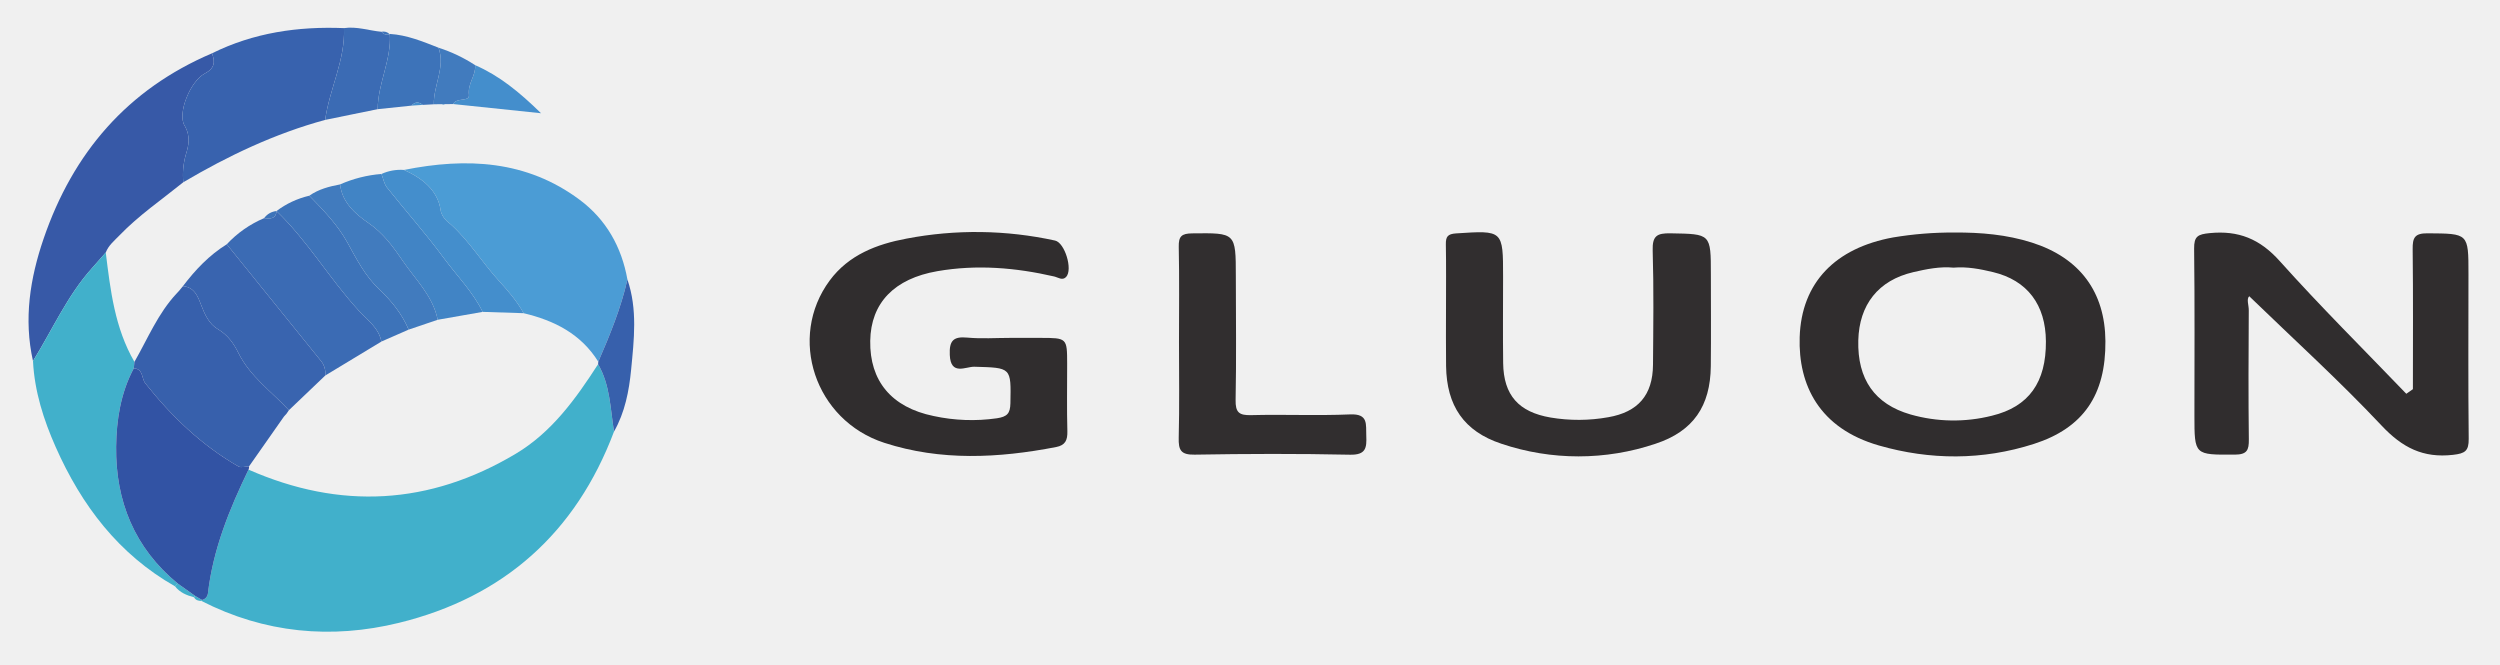
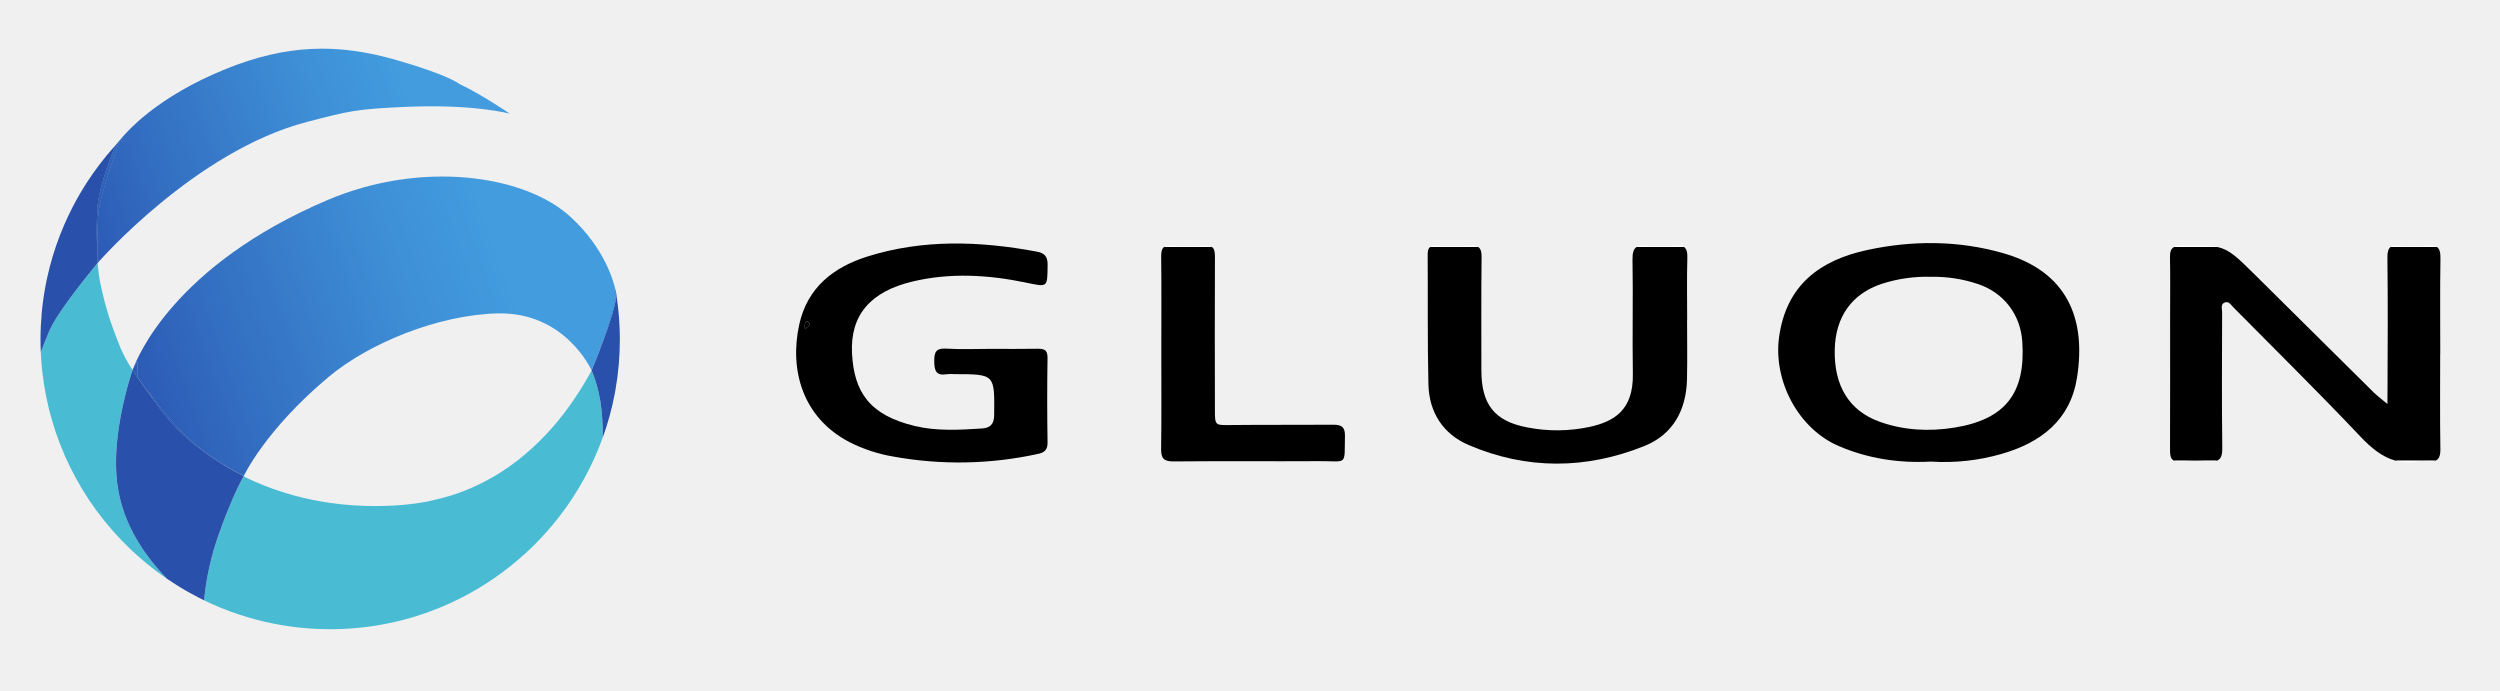
- <svg xmlns="http://www.w3.org/2000/svg" id="content" viewBox="0 0 1240.419 329.69">
+ <svg xmlns="http://www.w3.org/2000/svg" xmlns:xlink="http://www.w3.org/1999/xlink" id="Layer_1" data-name="Layer 1" viewBox="0 0 1684.8 465.469">
  <defs>
-     <style>.cls-1{fill:#41b0cb;}.cls-2{fill:#302d2e;}.cls-3{fill:#312e2f;}.cls-4{fill:#4b9cd5;}.cls-5{fill:#3759a7;}.cls-6{fill:#3862ae;}.cls-7{fill:#3760ac;}.cls-8{fill:#3b6bb4;}.cls-9{fill:#3964af;}.cls-10{fill:#4184c5;}.cls-11{fill:#3d73b9;}.cls-12{fill:#417bbe;}.cls-13{fill:#448ecc;}.cls-14{fill:#3253a4;}</style>
+     <style>.cls-1{fill:none;}.cls-2{fill:#fefefe;}.cls-3{fill:#49bcd7;}.cls-4{fill:#64abd9;}.cls-5{fill:#4bbbd6;}.cls-6{fill:#3dbfc6;}.cls-7{fill:#3973c2;}.cls-8{fill:#49bcd4;}.cls-9{fill:#2950aa;}.cls-10{fill:url(#linear-gradient);}.cls-11{fill:url(#linear-gradient-2);}.cls-12{fill:url(#linear-gradient-3);}.cls-13{fill:#3a74be;}.cls-14{fill:url(#linear-gradient-4);}.cls-15{fill:#4a72ba;}.cls-16{fill:url(#linear-gradient-5);}.cls-17{fill:url(#linear-gradient-6);}.cls-18{fill:#4971c3;}.cls-19{fill:url(#linear-gradient-7);}.cls-20{fill:url(#linear-gradient-8);}.cls-21{fill:url(#linear-gradient-9);}.cls-22{fill:url(#linear-gradient-10);}.cls-23{fill:#3867ba;}.cls-24{fill:url(#linear-gradient-11);}.cls-25{fill:url(#linear-gradient-12);}.cls-26{fill:#fff;}</style>
+     <linearGradient id="linear-gradient" x1="95.735" y1="267.378" x2="402.527" y2="159.238" gradientUnits="userSpaceOnUse">
+       <stop offset="0" stop-color="#2c5bb5" />
+       <stop offset="0.198" stop-color="#336ec1" />
+       <stop offset="0.585" stop-color="#3e8fd6" />
+       <stop offset="0.797" stop-color="#429cde" />
+     </linearGradient>
+     <linearGradient id="linear-gradient-2" x1="123.607" y1="346.45" x2="430.398" y2="238.311" xlink:href="#linear-gradient" />
+     <linearGradient id="linear-gradient-3" x1="109.232" y1="305.67" x2="416.024" y2="197.53" xlink:href="#linear-gradient" />
+     <linearGradient id="linear-gradient-4" x1="121.8" y1="341.326" x2="428.592" y2="233.186" xlink:href="#linear-gradient" />
+     <linearGradient id="linear-gradient-5" x1="119.197" y1="333.942" x2="425.989" y2="225.802" xlink:href="#linear-gradient" />
+     <linearGradient id="linear-gradient-6" x1="89.607" y1="249.993" x2="396.398" y2="141.853" xlink:href="#linear-gradient" />
+     <linearGradient id="linear-gradient-7" x1="95.763" y1="267.46" x2="402.555" y2="159.32" xlink:href="#linear-gradient" />
+     <linearGradient id="linear-gradient-8" x1="105.366" y1="294.702" x2="412.158" y2="186.562" xlink:href="#linear-gradient" />
+     <linearGradient id="linear-gradient-9" x1="115.907" y1="324.608" x2="422.699" y2="216.468" xlink:href="#linear-gradient" />
+     <linearGradient id="linear-gradient-10" x1="50.089" y1="132.48" x2="328.678" y2="34.281" xlink:href="#linear-gradient" />
+     <linearGradient id="linear-gradient-11" x1="41.658" y1="108.559" x2="320.246" y2="10.361" xlink:href="#linear-gradient" />
+     <linearGradient id="linear-gradient-12" x1="53.804" y1="143.018" x2="332.392" y2="44.819" xlink:href="#linear-gradient" />
  </defs>
-   <path class="cls-1" d="M304.653,214.126c-18.94,50.29-54.76,82.153-106.633,94.889-33.602,8.25-66.749,5.162-98.068-10.84l.311-.486a3.778,3.778,0,0,0,2.899-3.23c2.526-21.865,10.679-41.868,20.152-61.445,45.509,20.024,89.79,17.62,132.515-7.829,17.943-10.688,29.841-27.293,40.926-44.476C302.765,191.049,302.822,202.797,304.653,214.126Z" />
-   <path class="cls-2" d="M1197.203,193.095c0-23.151.164-46.304-.117-69.451-.069-5.708.997-7.942,7.441-7.888,20.247.169,20.25-.146,20.247,20.201-.004,27.254-.177,54.51.117,81.761.066,6.092-1.844,7.286-7.797,7.963-14.838,1.686-25.139-3.584-35.408-14.501-20.927-22.249-43.622-42.836-65.694-64.209-1.454,1.454-.21,4.37-.225,6.92-.124,21.381-.223,42.765.035,64.144.065,5.351-.914,7.516-7.01,7.539-19.991.077-19.991.368-19.991-19.455-0-27.58.191-55.161-.147-82.737-.075-6.149,1.847-7.13,7.682-7.714,14.33-1.435,24.945,2.882,34.777,13.855,20.234,22.583,41.798,43.974,62.815,65.856Z" />
-   <path class="cls-2" d="M969.731,115.369c13.041-.075,25.943,1.012,38.445,4.997,23.715,7.559,36.278,24.423,36.463,48.858.202,26.695-10.874,43.152-35.587,51.065-25.402,8.134-51.353,8.052-76.79.748-29.623-8.505-40.062-30.014-39.322-53.709.852-27.255,17.868-44.312,46.322-49.516A178.962,178.962,0,0,1,969.731,115.369Zm-.469,17.429c-6.657-.651-13.407.709-19.992,2.244-17.317,4.035-26.811,16.147-27.247,33.856-.475,19.29,8.132,31.622,25.92,36.748a77.834,77.834,0,0,0,40.38.623c18.404-4.469,26.914-16.619,26.792-36.885-.109-18.14-9.158-30.294-26.313-34.393C982.533,133.493,976.078,132.225,969.262,132.798Z" />
-   <path class="cls-2" d="M501.279,167.648q7.427-.002,14.854-0c13.321.013,13.334.014,13.355,12.87.018,11.145-.203,22.295.105,33.431.122,4.406-1.008,6.974-5.54,7.85-28.593,5.529-57.251,7.01-85.29-2.085-34.48-11.183-48.017-52.212-27.107-80.518,9.414-12.744,23.401-18.065,38.128-20.806a183.347,183.347,0,0,1,73.709.97c4.843,1.071,8.912,14.444,5.468,18.068-1.847,1.943-3.959.2-5.928-.253-19.163-4.403-38.419-6.017-57.968-2.623-21.272,3.693-32.972,15.667-33.285,34.546-.328,19.848,10.476,33.026,31.468,37.321a88.51,88.51,0,0,0,31.375,1.118c5.026-.77,6.612-2.318,6.709-7.429.34-17.922.543-17.621-17.892-18.143-4.238-.12-11.735,4.6-12.187-5.84-.303-7.003,1.662-9.279,8.687-8.622C486.995,168.164,494.161,167.649,501.279,167.648Z" />
-   <path class="cls-3" d="M717.463,152.868c-.011-10.533.116-21.068-.078-31.597-.071-3.831.889-5.194,5.096-5.469,23.309-1.523,23.299-1.669,23.299,21.592 0,14.253-.143,28.507.04,42.758.206,16.01,7.735,24.309,23.541,27.014a83.336,83.336,0,0,0,28.615-.154c14.754-2.566,22.072-10.946,22.188-26.004.146-18.899.414-37.812-.156-56.695-.219-7.242,2.068-8.671,8.837-8.549,20.027.362,20.033.055,20.033,20.388-0,15.182.128,30.366-.032,45.547-.208,19.7-8.621,32.257-27.371,38.452a119.669,119.669,0,0,1-76.549.009c-18.611-6.149-27.145-18.901-27.427-38.48C717.36,172.077,717.474,162.471,717.463,152.868Z" />
-   <path class="cls-4" d="M200.449,84.312C231.449,78.106,261.305,79.457,287.715,99.204c13.067,9.77,20.71,23.347,23.589,39.489-3.21,14.164-8.692,27.523-14.45,40.784-8.59-13.815-21.835-20.467-37.055-24.08-3.265-5.974-7.705-11.067-12.252-16.05-8.247-9.038-14.647-19.672-23.871-28.003-.592-.535-4.46-3.042-5.054-7.077C217.157,94.311,209.421,88.354,200.449,84.312Z" />
-   <path class="cls-5" d="M16.368,179.12c-4.675-20.798-1.47-41.002,5.279-60.72,14.583-42.606,41.61-74.1,83.547-91.948,1.606,4.399,1.338,7.445-3.689,10.097-7.027,3.706-13.542,19.611-9.998,25.633,3.17,5.386,2.137,9.904.654,14.668a36.715,36.715,0,0,0-1.212,13.57c-10.679,8.627-22.072,16.396-31.651,26.344-2.536,2.633-5.465,4.953-6.822,8.522-2.225,2.527-4.427,5.083-6.687,7.586C33.366,146.626,26.021,163.607,16.368,179.12Z" />
-   <path class="cls-3" d="M584.977,169.827c0-15.784.215-31.573-.12-47.35-.112-5.267,1.433-6.626,6.677-6.685,21.625-.244,21.627-.441,21.648,21.337.02,20.423.299,40.851-.115,61.265-.127,6.271,1.736,7.74,7.758,7.581,16.347-.432,32.734.347,49.061-.362,9.178-.399,7.773,4.955,8.016,10.565.259,6-.13,9.605-8.097,9.434-25.676-.553-51.376-.473-77.056-.029-6.882.119-8.066-2.262-7.908-8.407C585.248,201.402,584.976,185.611,584.977,169.827Z" />
-   <path class="cls-1" d="M16.368,179.12c9.653-15.513,16.998-32.494,29.421-46.248,2.261-2.503,4.462-5.059,6.687-7.586,2.309,18.726,4.479,37.484,14.224,54.256q-.162,1.608-.322,3.216c-6.477,12.133-8.588,25.513-8.749,38.821-.328,27.085,9.153,50.329,30.535,67.937q-.665.698-1.33,1.395C58.822,274.998,40.465,250.73,27.655,221.858,21.628,208.275,17.121,194.16,16.368,179.12Z" />
-   <path class="cls-6" d="M90.949,90.421a36.715,36.715,0,0,1,1.212-13.57c1.483-4.764,2.516-9.282-.654-14.668-3.544-6.023,2.971-21.928,9.998-25.633,5.027-2.651,5.295-5.697,3.689-10.097,20.665-10.252,42.681-13.434,65.481-12.505.646,15.954-7.207,30.163-9.351,45.544C136.329,66.303,113.175,77.307,90.949,90.421Z" />
-   <path class="cls-7" d="M66.379,182.759q.16-1.608.322-3.216c6.624-11.544,11.674-24.06,20.965-33.957q.654-.707,1.309-1.414l.218-.285q.784-.943,1.568-1.887l.021-.029c5.689.55,7.367,5.046,9.023,9.396,1.788,4.697,3.989,9.434,8.259,11.923,4.907,2.861,7.917,7.155,10.163,11.706,5.853,11.86,16.512,19.249,25.112,28.544q-.577.851-1.154,1.703l-1.308,1.454q-8.656,12.348-17.313,24.697c-1.782.045-3.966.787-5.287.028-18.261-10.496-33.157-24.819-46.176-41.224C70.155,187.747,71.17,183.016,66.379,182.759Z" />
-   <path class="cls-8" d="M112.516,121.201a54.126,54.126,0,0,1,18.526-12.957c2.858.226,5.84.669,6.153-3.535l-.009.004c15.553,14.897,26.364,33.715,40.892,49.489,4.227,4.59,9.826,8.453,11.16,15.266q-13.928,8.426-27.857,16.851a9.686,9.686,0,0,0-1.921-6.974Q136.026,150.242,112.516,121.201Z" />
-   <path class="cls-9" d="M112.516,121.201q23.482,29.064,46.944,58.144a9.686,9.686,0,0,1,1.921,6.974q-9.022,8.611-18.044,17.222c-8.6-9.296-19.258-16.684-25.112-28.544-2.246-4.551-5.256-8.845-10.163-11.706-4.27-2.489-6.47-7.226-8.259-11.923-1.656-4.35-3.334-8.846-9.023-9.396C96.909,133.879,103.809,126.594,112.516,121.201Z" />
-   <path class="cls-10" d="M168.73,91.502a62.944,62.944,0,0,1,20.537-5.187c.889,2.261,1.298,4.903,2.743,6.722,9.267,11.663,19.215,22.813,28.031,34.798,6.55,8.904,14.494,16.842,19.433,26.912q-11.153,1.959-22.305,3.918c-2.327-11.71-10.891-19.795-17.246-29.094-4.786-7.002-9.624-13.796-17.15-18.953C176.497,106.315,169.742,100.531,168.73,91.502Z" />
-   <path class="cls-11" d="M189.238,169.467c-1.334-6.812-6.933-10.676-11.16-15.266-14.527-15.774-25.339-34.591-40.892-49.489a43.207,43.207,0,0,1,16.279-7.605c7.023,7.164,14.092,14.516,18.896,23.222,4.599,8.333,8.857,16.696,15.846,23.278,6.112,5.756,11.244,12.168,14.553,19.94Q196,166.507,189.238,169.467Z" />
-   <path class="cls-12" d="M202.761,163.549c-3.309-7.773-8.442-14.185-14.553-19.941-6.989-6.582-11.247-14.945-15.846-23.278-4.805-8.706-11.874-16.059-18.896-23.222,4.587-3.232,9.863-4.591,15.265-5.606,1.011,9.03,7.766,14.814,14.043,19.116,7.526,5.157,12.364,11.951,17.15,18.953,6.355,9.299,14.919,17.384,17.246,29.094Q209.966,161.107,202.761,163.549Z" />
-   <path class="cls-13" d="M239.475,154.747c-4.94-10.069-12.884-18.008-19.433-26.912-8.817-11.986-18.764-23.135-28.031-34.798-1.445-1.819-1.855-4.461-2.743-6.722a23,23,0,0,1,11.182-2.002c8.972,4.042,16.708,9.998,18.173,19.954.594,4.035,4.462,6.542,5.054,7.077,9.224,8.332,15.624,18.965,23.871,28.003,4.546,4.983,8.986,10.076,12.253,16.049Q249.639,155.07,239.475,154.747Z" />
-   <path class="cls-8" d="M161.325,59.492c2.144-15.381,9.996-29.59,9.351-45.544,6.371-.943,12.434,1.256,18.657,1.828a3.412,3.412,0,0,0,3.993,1.213l.083-.156c.865,12.909-5.953,24.577-6.015,37.334Z" />
-   <path class="cls-11" d="M187.394,54.168c.062-12.757,6.88-24.425,6.015-37.334,8.564.517,16.352,3.77,24.19,6.845,3.436,9.708-2.529,18.629-2.348,28.063q-2.756.153-5.512.307c-1.963-1.625-3.817-1.592-5.546.361Z" />
-   <path class="cls-7" d="M296.854,179.476c5.758-13.261,11.24-26.619,14.45-40.784,5.079,14.73,3.273,29.918,1.833,44.787-1.013,10.46-3.068,21.158-8.486,30.648-1.829-11.331-1.886-23.079-7.896-33.419A8.877,8.877,0,0,0,296.854,179.476Z" />
-   <path class="cls-13" d="M235.747,32.322c11.99,5.233,21.885,13.274,32.701,23.865-15.957-1.669-29.78-3.115-43.604-4.559,1.646-3.44,8.277-.943,7.82-4.594C231.962,41.429,236.185,37.463,235.747,32.322Z" />
-   <path class="cls-12" d="M235.747,32.322c.439,5.141-3.784,9.108-3.083,14.712.457,3.651-6.174,1.154-7.82,4.594q-2.008.025-4.017.055-.851.001-1.703-.001-1.937.03-3.874.06c-.181-9.435,5.784-18.355,2.348-28.063A75.191,75.191,0,0,1,235.747,32.322Z" />
-   <path class="cls-1" d="M96.272,296.354c-3.634-.967-7.036-2.337-9.437-5.442q.665-.697,1.328-1.393,4.317,3.07,8.637,6.137Z" />
-   <path class="cls-11" d="M137.195,104.709c-.312,4.204-3.295,3.761-6.153,3.535A8.547,8.547,0,0,1,137.195,104.709Z" />
-   <path class="cls-13" d="M204.192,52.409c1.729-1.953,3.584-1.986,5.546-.361Q206.965,52.228,204.192,52.409Z" />
-   <path class="cls-11" d="M193.325,16.99a3.412,3.412,0,0,1-3.993-1.213A4.106,4.106,0,0,1,193.325,16.99Z" />
-   <path class="cls-1" d="M99.952,298.174c-1.517-.019-2.887-.335-3.68-1.82l.528-.697q1.731,1.016,3.462,2.03Z" />
-   <path class="cls-13" d="M219.124,51.682q.852.001,1.703.001l-.851.252Z" />
-   <path class="cls-9" d="M90.76,142q-.784.943-1.568,1.887Q89.977,142.943,90.76,142Z" />
-   <path class="cls-9" d="M88.975,144.172q-.655.707-1.309,1.414Q88.32,144.879,88.975,144.172Z" />
-   <path class="cls-14" d="M123.563,231.394a3.104,3.104,0,0,1-.249,1.62c-9.473,19.576-17.626,39.579-20.152,61.445a3.778,3.778,0,0,1-2.899,3.23q-1.732-1.016-3.463-2.031-4.319-3.069-8.637-6.138c-21.38-17.61-30.861-40.854-30.534-67.939.161-13.307,2.273-26.687,8.749-38.821,4.791.256,3.776,4.987,5.721,7.439,13.019,16.405,27.915,30.727,46.176,41.224C119.597,232.181,121.781,231.438,123.563,231.394Z" />
-   <path class="cls-9" d="M142.184,205.243q-.654.727-1.308,1.454Q141.53,205.97,142.184,205.243Z" />
+   <path class="cls-1" d="M1590.739,294.215c-27.958-29.541-56.95-58.105-85.554-87.034-1.733-1.753-3.317-4.723-6.349-3.112-2.422,1.287-1.3,4.178-1.306,6.335-.075,30.592-.266,61.187.104,91.774.057,4.699-.928,7.252-3.619,8.272h120.423C1605.455,308.045,1598.048,301.939,1590.739,294.215Z" />
+   <path class="cls-1" d="M335.432,211.205c-40.041.929-86.743,20.047-113.875,42.726-42.994,35.938-57.262,66.855-57.262,66.855s-.241-.11-.693-.327c.445.229.684.348.684.348l.034.03c.057.05.193.169.394.339l.021.018c.1.084.212.177.346.286.167.082.337.158.504.24.36.175.723.343,1.084.515,1.066.51,2.126,1.034,3.201,1.523.284.129.572.248.857.375.729.327,1.466.635,2.199.952q5.701,2.467,11.567,4.548,3.153,1.119,6.349,2.126c.271.085.542.172.813.256l.003.001q3.199.993,6.437,1.876A199.792,199.792,0,0,0,222.27,338.88a214.465,214.465,0,0,0,30.325,2.158c.269,0,.54-.008.809-.009.366-.001.733-.009,1.099-.012,3.596-.029,7.2-.124,10.814-.326q3.221-.18,6.448-.449a152.451,152.451,0,0,0,15.425-2.087c.904-.197,1.819-.407,2.733-.617q6.896-1.58,14.183-3.65c.867-.275,1.739-.544,2.594-.834a140.842,140.842,0,0,0,22.848-10.086q1.893-1.043,3.738-2.133c.609-.36,1.222-.716,1.823-1.083.784-.479,1.554-.971,2.325-1.461q5.77-3.674,11.049-7.756c.309-.239.624-.473.931-.713A177.477,177.477,0,0,0,383.733,273.615c.135-.187.265-.375.399-.562.172-.24.341-.481.512-.721,3.876-5.472,7.362-10.946,10.476-16.291.138-.237.28-.474.416-.71.766-1.326,1.502-2.639,2.224-3.946.039-.071.077-.141.116-.211q.1-.181.199-.362c.044-.08.089-.161.133-.241.061-.112.124-.225.185-.336.176-.456.262-.698.262-.698S381.047,210.146,335.432,211.205Z" />
+   <path class="cls-1" d="M1333.027,191.428a93.494,93.494,0,0,0-31.491-4.88,98.656,98.656,0,0,0-33.269,4.697c-20.28,6.702-31.366,22.204-31.807,44.538-.481,24.338,9.775,41.08,30.198,48.408,16.376,5.877,33.395,6.721,50.406,3.994,34.433-5.521,48.204-23.289,45.789-58.094C1361.583,211.81,1350.337,197.253,1333.027,191.428Z" />
+   <path class="cls-2" d="M164.753,321.323c.109.054.22.103.329.157-.134-.109-.246-.202-.346-.286C164.74,321.236,164.747,321.28,164.753,321.323Z" />
+   <path class="cls-3" d="M287.19,338.155c.986-.185,1.952-.397,2.925-.6A143.545,143.545,0,0,0,304.106,333.888q-7.293,2.084-14.183,3.65C289.009,337.748,288.093,337.958,287.19,338.155Z" />
+   <path class="cls-4" d="M398.709,249.657c-.034-.076-.055-.121-.055-.121s-.086.243-.262.698C398.497,250.042,398.605,249.848,398.709,249.657Z" />
+   <path class="cls-5" d="M74.156,215.634c-1.772-5.519-3.259-10.79-4.738-16.801l-.011.144Q71.362,207.405,74.156,215.634Z" />
+   <path class="cls-6" d="M69.417,198.833q-.305-1.24-.611-2.527c.192.892.394,1.782.6,2.671Z" />
+   <path class="cls-7" d="M164.715,321.176c-.201-.169-.337-.288-.394-.339l-.034-.03s-.049.081-.135.229c.131.065.265.125.396.19l.015.007c.062.031.127.059.189.09-.006-.043-.013-.087-.017-.13Z" />
+   <path class="cls-7" d="M89.668,248.696l-.036.075c-.172.357-.267.563-.272.573.016.028.031.055.047.083C89.453,249.295,89.541,249.043,89.668,248.696Z" />
+   <path class="cls-7" d="M89.696,249.869c.237.36.597.903,1.069,1.604.326.484.714,1.055,1.146,1.686-1.566-2.31-2.505-3.732-2.505-3.732C89.46,249.508,89.556,249.655,89.696,249.869Z" />
+   <path class="cls-8" d="M405.823,281.675q-.039-.587-.082-1.177c-.225-3.068-.542-6.178-.988-9.043-.01-.061-.021-.119-.03-.179-.06-.385-.127-.755-.19-1.132-.01-.058-.02-.117-.029-.175-.322-1.881-.677-3.673-1.055-5.341-.558-2.461-1.154-4.661-1.733-6.588-.938-3.125-1.825-5.51-2.399-6.939-.032-.08-.057-.137-.087-.211l-.005-.011c-.249-.612-.433-1.033-.516-1.219-.104.191-.212.385-.317.577-.061.112-.124.224-.185.336-.044.08-.089.161-.133.241q-.099.181-.199.362c-.039.07-.077.141-.116.211-.722,1.307-1.458,2.62-2.224,3.946-.136.236-.278.474-.416.71-3.115,5.345-6.6,10.82-10.476,16.291-.17.24-.34.481-.512.721-.134.187-.264.375-.399.562A177.477,177.477,0,0,1,349.414,309.823c-.307.24-.621.475-.931.713q-5.28,4.071-11.049,7.756c-.771.491-1.54.983-2.325,1.461-.601.367-1.214.723-1.823,1.083q-1.845,1.09-3.738,2.133a140.842,140.842,0,0,1-22.848,10.086c-.855.289-1.727.559-2.594.834a143.545,143.545,0,0,1-13.991,3.667c-.972.203-1.939.415-2.925.6a152.451,152.451,0,0,1-15.425,2.087q-3.227.271-6.448.449c-3.614.202-7.218.297-10.814.326-.366.003-.733.011-1.099.012-.27.001-.54.009-.809.009a214.465,214.465,0,0,1-30.325-2.158,199.792,199.792,0,0,1-24.175-4.987q-3.239-.882-6.437-1.876l-.003-.001c-.271-.084-.542-.171-.813-.256q-3.196-1.007-6.349-2.126-5.864-2.081-11.567-4.548c-.733-.317-1.47-.625-2.199-.952-.284-.127-.573-.246-.857-.375-1.076-.489-2.135-1.013-3.201-1.523-.361-.173-.724-.34-1.084-.515-.167-.081-.337-.158-.504-.24-.109-.053-.22-.103-.329-.157-.063-.031-.127-.059-.189-.09l-.015-.007c-.131-.065-.265-.125-.396-.19-.101.174-.261.453-.476.839-.234.421-.532.969-.892,1.65q-.322.609-.708,1.362l-.036.069c-.171.334-.348.683-.536,1.059q-.408.815-.871,1.765-.059.12-.118.243c-.115.237-.232.481-.351.73-1.107,2.311-2.409,5.148-3.873,8.547-2.533,5.879-5.549,13.428-8.874,22.815-.221.624-.431,1.24-.642,1.857q-1.01,2.95-1.886,5.798c-.081.263-.157.522-.236.783-.179.59-.357,1.181-.526,1.764-.999,3.424-1.852,6.708-2.582,9.821q-.694,2.958-1.241,5.695c-.304,1.506-.579,2.962-.826,4.357q-.317,1.794-.574,3.454c-.692,4.431-1.097,8.141-1.331,10.931.12.059.239.121.36.179a193.375,193.375,0,0,0,46.883,15.622q5.147,1.011,10.388,1.747a195.427,195.427,0,0,0,81.566-5.762c1.237-.359,2.473-.721,3.7-1.103.047-.015.093-.03.139-.045a193.978,193.978,0,0,0,30.107-12.267c.185-.094.373-.183.558-.278a196.09,196.09,0,0,0,42.65-29.611c.287-.262.567-.531.853-.794.193-.178.384-.357.576-.536.667-.621,1.337-1.238,1.996-1.868.66-.632,1.309-1.274,1.961-1.915.426-.418.857-.831,1.278-1.253a196.891,196.891,0,0,0,15.364-17.312c.144-.182.284-.368.427-.551l.001-.001c.194-.248.383-.502.576-.751a195.078,195.078,0,0,0,29.313-53.356c-.013-2.178-.058-4.989-.183-8.084C406.021,285.04,405.936,283.37,405.823,281.675Z" />
+   <path class="cls-8" d="M102.226,378.319c-1.628-2.063-3.232-4.217-4.793-6.463-.037-.053-.073-.106-.11-.159q-.774-1.117-1.532-2.264c-.031-.047-.063-.094-.094-.142-.169-.257-.339-.514-.508-.773-.178-.275-.354-.553-.53-.83-1.568-2.462-3.073-5.021-4.493-7.676-.148-.276-.299-.549-.444-.828q-1.393-2.656-2.657-5.441-.602-1.323-1.176-2.671c-.135-.32-.265-.644-.398-.966-.131-.32-.263-.639-.391-.961a95.338,95.338,0,0,1-6.162-23.885c-.045-.371-.085-.744-.125-1.116q-.318-2.913-.469-5.875c-.003-.067-.006-.135-.01-.202l-.003-.072a142.375,142.375,0,0,1,.663-21.207l.007-.067q.109-1.073.23-2.137.092-.81.191-1.614.225-1.832.479-3.632.163-1.15.338-2.282.129-.845.265-1.679.408-2.519.858-4.94a242.81,242.81,0,0,1,6.03-24.931q.396-1.319.728-2.376c.403-1.287.727-2.272.942-2.912.189-.565.297-.868.297-.868s-.158-.228-.434-.643l-.074-.112c-.165-.249-.364-.555-.595-.915a90.286,90.286,0,0,1-6.786-12.65c-.475-1.115-.993-2.385-1.524-3.723-.034-.087-.068-.17-.103-.257-.572-1.445-1.158-2.967-1.727-4.47-1.86-4.912-3.532-9.61-3.878-10.686-.028-.087-.054-.173-.082-.26q-2.788-8.227-4.749-16.657c-.206-.889-.408-1.779-.6-2.671-.149-.626-.297-1.246-.447-1.891-.008-.033-.014-.066-.022-.1-.447-1.937-.814-3.824-1.12-5.604-.213-1.242-.398-2.431-.553-3.538-.215-1.536-.378-2.915-.499-4.081-.094-.904-.164-1.673-.214-2.287-.083-1.021-.115-1.615-.115-1.615-2.53,3.04-18.165,21.959-27.191,36.067-.176.276-.344.545-.515.817-.135.213-.274.43-.404.641-.141.227-.273.447-.41.67a61.093,61.093,0,0,0-3.852,7.134c-1.253,2.881-2.414,5.707-3.473,8.39-.538,1.364-1.05,2.689-1.532,3.966q-.502,1.328-.963,2.581c.031.704.06,1.408.099,2.111q.152,2.791.387,5.56l.007.079c.013.158.029.316.042.475.084.977.163,1.955.261,2.927.05.499.113.995.167,1.493A194.824,194.824,0,0,0,87.522,369.718c.44.422.886.837,1.33,1.254q.534.503,1.074,1,1.089,1.01,2.191,2.006c.224.201.45.399.675.599.349.311.697.622,1.049.931a196.614,196.614,0,0,0,15.541,12.329c1.066.76,2.143,1.505,3.225,2.244a145.775,145.775,0,0,1-10.172-11.497C102.365,378.496,102.295,378.407,102.226,378.319Z" />
+   <path class="cls-8" d="M89.36,249.344l-.003.006.05.077C89.391,249.399,89.375,249.372,89.36,249.344Z" />
+   <path class="cls-9" d="M139.478,390.19c.246-1.395.522-2.851.826-4.357q.553-2.737,1.241-5.695c.73-3.113,1.583-6.397,2.582-9.821.17-.583.348-1.173.526-1.764.079-.261.155-.521.236-.783q.873-2.842,1.886-5.798c.211-.617.421-1.233.642-1.857,3.325-9.387,6.34-16.936,8.874-22.815,1.464-3.399,2.766-6.236,3.873-8.547.119-.249.237-.494.351-.73q.059-.123.118-.243.461-.948.871-1.765c.188-.376.366-.725.536-1.059l.036-.069q.385-.752.708-1.362c.36-.681.658-1.229.892-1.65.215-.386.375-.665.476-.839.086-.147.135-.229.135-.229s-.239-.119-.684-.348c-4.394-2.108-28.837-14.373-47.355-34.801-8.163-9.004-19.397-25.214-24.336-32.5-.432-.631-.82-1.202-1.146-1.686-.472-.7-.832-1.244-1.069-1.604-.141-.214-.237-.361-.289-.442l-.05-.077s-.107.303-.297.868c-.215.641-.538,1.625-.942,2.912q-.331,1.058-.728,2.376a242.81,242.81,0,0,0-6.03,24.931q-.449,2.417-.858,4.94-.135.835-.265,1.679-.174,1.133-.338,2.282-.255,1.798-.479,3.632-.098.804-.191,1.614-.121,1.064-.23,2.137l-.007.067a142.375,142.375,0,0,0-.663,21.207l.003.072c.003.067.006.135.01.202q.154,2.959.469,5.875c.041.372.081.745.125,1.116a95.338,95.338,0,0,0,6.162,23.885c.128.322.26.642.391.961.132.322.262.646.398.966q.57,1.351,1.176,2.671,1.266,2.78,2.657,5.441c.146.278.297.551.444.828,1.42,2.655,2.925,5.214,4.493,7.676.176.277.352.555.53.83.168.259.338.516.508.773.031.047.063.094.094.142q.758,1.147,1.532,2.264c.037.053.073.106.11.159,1.56,2.246,3.165,4.4,4.793,6.463.07.088.139.177.208.264a145.775,145.775,0,0,0,10.172,11.497q3.091,2.113,6.268,4.107c.649.408,1.297.818,1.951,1.219.045.028.09.057.135.084q2.23,1.364,4.496,2.673c.515.297,1.039.58,1.557.872q3.088,1.739,6.239,3.375c.097.05.193.103.29.153.801.412,1.612.808,2.419,1.209.538.267,1.072.54,1.613.802.234-2.79.639-6.5,1.331-10.931Q139.164,391.982,139.478,390.19Z" />
+   <path class="cls-9" d="M417.668,224.364v-0q-.073-3.228-.253-6.428c-.021-.376-.049-.75-.071-1.125l-.002-.027c-.074-1.206-.15-2.41-.246-3.61-.035-.433-.078-.863-.115-1.294q-.189-2.185-.423-4.357-.262-2.404-.581-4.79c-.186-1.387-.381-2.771-.596-4.148-.857,13.135-15.423,47.866-16.636,50.739l-.032.075-.023.053-.036.084s.021.045.055.121c.083.186.267.607.516,1.219l.005.011c.03.074.054.132.087.211.575,1.43,1.461,3.814,2.399,6.939.578,1.927,1.175,4.127,1.733,6.588.378,1.668.733,3.46,1.055,5.341.01.058.019.117.029.175.064.377.13.748.19,1.132.01.061.021.118.03.179.446,2.865.763,5.975.988,9.043q.043.59.082,1.177c.112,1.695.198,3.365.262,4.961.125,3.095.17,5.906.183,8.084q.902-2.509,1.735-5.049c.229-.695.458-1.389.679-2.088.034-.109.072-.217.106-.326.019-.06.04-.119.058-.179q2.035-6.495,3.616-13.179c.104-.438.213-.874.314-1.312.451-1.962.863-3.938,1.255-5.922q.426-2.163.808-4.342a195.648,195.648,0,0,0,2.886-33.496c0-1.277-.024-2.547-.049-3.818C417.672,224.794,417.672,224.578,417.668,224.364Z" />
+   <path class="cls-9" d="M415.039,196.542l-.035-.101c.042.208.08.4.114.58C415.092,196.861,415.066,196.701,415.039,196.542Z" />
+   <path class="cls-9" d="M29.99,230.909c1.059-2.683,2.22-5.509,3.473-8.39a61.093,61.093,0,0,1,3.852-7.134c.137-.223.269-.444.41-.67.131-.211.27-.428.404-.641.171-.272.339-.541.515-.817,9.026-14.108,24.661-33.027,27.191-36.067l.009-.011 0-0s-1.18-21.595-.183-36.759c1.05-15.972,11.901-41.708,11.901-41.708s.53-.835,1.649-2.306c-.065.069-.129.138-.194.208-.173.188-.349.372-.521.56q-3.486,3.809-6.772,7.798c-.463.563-.916,1.135-1.373,1.704q-1.068,1.328-2.116,2.673c-.648.834-1.295,1.67-1.929,2.515q-3.647,4.858-6.986,9.951c-.419.637-.846,1.269-1.258,1.912q-1.11,1.731-2.18,3.489c-.23.376-.457.754-.685,1.131-.699,1.16-1.392,2.324-2.068,3.5-.334.581-.654,1.17-.982,1.755-.388.691-.781,1.378-1.161,2.074q-1.016,1.863-1.988,3.752-3.13,6.051-5.841,12.343-1.399,3.244-2.684,6.547a193.489,193.489,0,0,0-8.741,29.075c-.188.867-.38,1.733-.556,2.605-.027.134-.051.27-.078.404q-.463,2.308-.872,4.635-.858,4.898-1.468,9.878-.186,1.516-.349,3.04c-.106.991-.199,1.986-.29,2.982-.538,5.894-.828,11.858-.828,17.89,0,.953.023,1.902.036,2.852.007.494.008.989.019,1.481.028,1.277.075,2.549.128,3.819.007.159.011.318.018.476q.46-1.251.963-2.581C28.94,233.598,29.451,232.273,29.99,230.909Z" />
+   <path d="M1497.634,302.179c-.37-30.588-.179-61.182-.104-91.774.005-2.157-1.116-5.048,1.306-6.335,3.031-1.611,4.615,1.359,6.349,3.112,28.604,28.929,57.596,57.493,85.554,87.034,7.31,7.724,14.717,13.83,23.7,16.236h26.933c2.438-1.053,3.318-3.646,3.247-7.918-.356-21.351-.134-42.712-.134-64.069h.051c0-21.357-.208-42.718.126-64.069.061-3.887-.409-6.579-2.362-7.959h-31.152c-1.728,1.235-2.265,3.605-2.223,7.285.327,28.857.233,57.72.085,86.579-.016,3.167-.079,11.938-.079,11.938s-7.061-5.619-9.221-7.751q-40.041-39.539-79.953-79.208c-12.295-12.183-17.242-17.008-25.416-18.842h-29.157c-2.145,1.136-2.863,3.353-2.785,7.088.275,13.27.083,26.55.083,39.826-.002,29.727.05,59.454-.053,89.181-.013,3.67.113,6.7,2.682,7.92h28.907C1496.706,309.431,1497.69,306.878,1497.634,302.179Z" />
+   <path d="M1399.741,254.489c6.189-39.281-6.051-71.426-49.948-83.929-30.282-8.625-61.155-8.616-91.546-2.045-31.453,6.8-54.423,23.355-59.281,58.624-4.06,29.479,12.918,61.841,40.333,73.528,19.728,8.41,40.295,11.553,62.005,10.407a139.272,139.272,0,0,0,47.484-5.137C1375.373,298.326,1395.224,283.155,1399.741,254.489Zm-82.678,33.696c-17.011,2.728-34.03,1.883-50.406-3.994-20.422-7.329-30.679-24.07-30.198-48.408.441-22.334,11.527-37.836,31.807-44.538a98.656,98.656,0,0,1,33.269-4.697,93.494,93.494,0,0,1,31.491,4.88c17.31,5.825,28.556,20.383,29.825,38.664C1365.268,264.896,1351.496,282.664,1317.063,288.185Z" />
+   <path d="M614.975,189.716c25.403-6.046,50.997-4.542,76.322.712,14.927,3.097,14.519,3.628,14.714-11.913.075-5.942-2.267-8.026-7.658-9.021-38.153-7.041-76.216-8.397-113.677,3.34-22.908,7.178-40.507,20.859-46.017,45.731-6.742,30.438,1.976,62.797,33.796,79.382a103.645,103.645,0,0,0,29.382,9.704,247.972,247.972,0,0,0,97.835-1.788c3.963-.849,6.38-2.603,6.3-7.546q-.459-28.577-.025-57.165c.078-5.328-2.242-6.209-6.741-6.119-10.391.207-20.789.066-31.185.069-10.107.003-20.24.453-30.31-.154-6.837-.412-8.136,2.212-8.106,8.401.031,6.35,1.159,10.086,8.486,8.829a30.874,30.874,0,0,1,5.19-.037c27.255.031,27.03.029,26.709,27.518-.076,6.537-2.777,8.756-8.53,9.12-15.001.95-30.064,1.841-44.824-1.663-30.863-7.326-41.06-23.138-42.436-48.809C572.818,212.502,586.494,196.495,614.975,189.716Zm-72.485,31.839c-.232-1.936-.509-3.883,1.294-5.325C547.463,219.003,544.449,220.151,542.49,221.555Z" />
+   <path d="M543.783,216.23c-1.803,1.442-1.526,3.389-1.294,5.325C544.449,220.151,547.463,219.003,543.783,216.23Z" />
+   <path d="M1134.87,166.436h-31.919c-2.086,1.362-2.849,4.072-2.771,8.523.45,25.677-.204,51.374.234,77.052.424,24.879-13.215,32.133-28.984,35.644a104.282,104.282,0,0,1-42.158.394c-22.286-4.231-30.938-15.622-30.944-38.562-.006-25.397-.153-50.796.144-76.189.041-3.54-.583-5.725-2.315-6.862h-32.333c-1.242.918-1.709,2.562-1.691,5.084.219,29.145-.173,58.301.505,87.432.439,18.875,9.801,33.528,27.08,40.94,39.129,16.785,79.064,16.46,118.349.731,19.564-7.833,28.404-24.429,28.842-45.277.279-13.27.052-26.551.052-39.826h.054c0-13.853-.27-27.713.122-41.555C1137.243,170.247,1136.747,167.731,1134.87,166.436Z" />
+   <path d="M898.681,286.232c-23.073.163-46.148-.039-69.22.207-10.691.114-10.7.441-10.711-10.602-.034-34.32-.164-68.64.022-102.959.018-3.233-.478-5.329-2.05-6.443H784.535c-1.511,1.095-2.035,3.132-1.997,6.324.258,21.629.104,43.262.096,64.894s.181,43.266-.125,64.894c-.09,6.345,1.801,8.472,8.35,8.412,32.878-.301,65.76.003,98.639-.188,18.75-.109,16.471,3.504,16.891-17.072C906.509,287.85,904.044,286.194,898.681,286.232Z" />
+   <path class="cls-10" d="M90.384,247.266c.497-.968,1.181-2.251,2.07-3.826l.328,10.983L99.718,264.064c1.121.753,2.31,1.837,2.386,3.163,5.06,6.629,11.313,14.325,18.193,21.698,15.821,16.954,39.051,29.342,43.306,31.535.451.217.693.327.693.327s14.268-30.917,57.262-66.855c27.131-22.679,73.834-41.797,113.875-42.726,45.615-1.059,63.222,38.331,63.222,38.331l.036-.084.023-.053.032-.075c.154-.364.502-1.198,1.004-2.434a35.63,35.63,0,0,1,2.331-6.458q.354-.789.715-1.575l.001-.001c.05-.055.099-.11.148-.165.464-1.236.953-2.558,1.459-3.952q.007-.553.013-1.107c.203-.356.398-.716.597-1.073.16-.286.321-.571.478-.858.841-2.383,1.714-4.931,2.589-7.602.697-2.126,1.333-4.311,1.913-6.489q.281-1.056.543-2.106.192-.767.375-1.528.204-.848.397-1.685c.468-2.039.883-4.017,1.25-5.882.611-3.11,1.085-5.893,1.428-8.079.06-.38.115-.739.167-1.081.018-.118.036-.24.054-.354.114-.763.207-1.415.28-1.943.071.199.14.393.207.584.111.316.213.614.312.905-1.393-6.854-7.482-29.117-30.504-50.28-30.856-28.365-100.315-38.35-163.816-11.341C117.48,178.718,92.55,240.794,89.668,248.696c.026-.055.051-.106.084-.175C89.911,248.198,90.126,247.768,90.384,247.266Z" />
+   <path class="cls-9" d="M398.69,249.452l-.036.084Z" />
+   <path class="cls-11" d="M398.69,249.452l-.036.084Z" />
+   <path class="cls-12" d="M415.119,197.021c.088.521.178,1.041.26,1.564C415.379,198.585,415.31,198.025,415.119,197.021Z" />
+   <path class="cls-13" d="M402.944,238.69c-.05.055-.099.11-.148.165l-.001.001q-.36.787-.715,1.575a35.63,35.63,0,0,0-2.331,6.458c.64-1.577,1.525-3.802,2.566-6.533Q402.62,239.552,402.944,238.69Z" />
+   <path class="cls-14" d="M402.944,238.69c-.05.055-.099.11-.148.165l-.001.001q-.36.787-.715,1.575a35.63,35.63,0,0,0-2.331,6.458c.64-1.577,1.525-3.802,2.566-6.533Q402.62,239.552,402.944,238.69Z" />
+   <path class="cls-15" d="M405.491,231.7c-.157.287-.318.572-.478.858-.199.358-.394.717-.597,1.073q-.007.553-.013,1.107.353-.972.716-1.989C405.241,232.403,405.366,232.054,405.491,231.7Z" />
+   <path class="cls-16" d="M405.491,231.7c-.157.287-.318.572-.478.858-.199.358-.394.717-.597,1.073q-.007.553-.013,1.107.353-.972.716-1.989C405.241,232.403,405.366,232.054,405.491,231.7Z" />
+   <path class="cls-7" d="M91.912,253.159c.272.398.559.814.87,1.264l-.328-10.983c-.889,1.575-1.573,2.859-2.07,3.826-.258.503-.474.932-.632,1.256-.034.069-.058.12-.084.175-.127.347-.214.599-.261.731C89.407,249.427,90.346,250.848,91.912,253.159Z" />
+   <path class="cls-17" d="M91.912,253.159c.272.398.559.814.87,1.264l-.328-10.983c-.889,1.575-1.573,2.859-2.07,3.826-.258.503-.474.932-.632,1.256-.034.069-.058.12-.084.175-.127.347-.214.599-.261.731C89.407,249.427,90.346,250.848,91.912,253.159Z" />
+   <path class="cls-18" d="M99.718,264.064q1.142,1.533,2.386,3.163C102.028,265.901,100.839,264.817,99.718,264.064Z" />
+   <path class="cls-19" d="M99.718,264.064q1.142,1.533,2.386,3.163C102.028,265.901,100.839,264.817,99.718,264.064Z" />
+   <path class="cls-9" d="M120.297,288.925c-6.88-7.372-13.133-15.069-18.193-21.698Q100.862,265.599,99.718,264.064l-6.936-9.641c-.312-.45-.598-.866-.87-1.264,4.939,7.287,16.174,23.496,24.336,32.5,18.518,20.427,42.961,32.692,47.355,34.801C159.349,318.267,136.119,305.879,120.297,288.925Z" />
+   <path class="cls-20" d="M120.297,288.925c-6.88-7.372-13.133-15.069-18.193-21.698Q100.862,265.599,99.718,264.064l-6.936-9.641c-.312-.45-.598-.866-.87-1.264,4.939,7.287,16.174,23.496,24.336,32.5,18.518,20.427,42.961,32.692,47.355,34.801C159.349,318.267,136.119,305.879,120.297,288.925Z" />
+   <path class="cls-9" d="M414.485,194.952c-.073.528-.166,1.179-.28,1.943-.017.114-.036.235-.054.354-.052.342-.107.702-.167,1.081-.343,2.186-.817,4.969-1.428,8.079-.367,1.865-.782,3.843-1.25,5.882q-.192.837-.397,1.685-.183.761-.375,1.528-.263,1.05-.543,2.106c-.58,2.178-1.216,4.363-1.913,6.489-.875,2.67-1.748,5.219-2.589,7.602-.125.354-.249.703-.372,1.049q-.363,1.018-.716,1.989c-.506,1.394-.994,2.716-1.459,3.952q-.323.861-.63,1.666c-1.041,2.731-1.926,4.956-2.566,6.533-.502,1.237-.85,2.07-1.004,2.434,1.213-2.873,15.779-37.604,16.636-50.739-.082-.523-.172-1.043-.26-1.564-.034-.179-.072-.371-.114-.58-.099-.291-.202-.589-.312-.905C414.625,195.346,414.557,195.152,414.485,194.952Z" />
+   <path class="cls-21" d="M414.485,194.952c-.073.528-.166,1.179-.28,1.943-.017.114-.036.235-.054.354-.052.342-.107.702-.167,1.081-.343,2.186-.817,4.969-1.428,8.079-.367,1.865-.782,3.843-1.25,5.882q-.192.837-.397,1.685-.183.761-.375,1.528-.263,1.05-.543,2.106c-.58,2.178-1.216,4.363-1.913,6.489-.875,2.67-1.748,5.219-2.589,7.602-.125.354-.249.703-.372,1.049q-.363,1.018-.716,1.989c-.506,1.394-.994,2.716-1.459,3.952q-.323.861-.63,1.666c-1.041,2.731-1.926,4.956-2.566,6.533-.502,1.237-.85,2.07-1.004,2.434,1.213-2.873,15.779-37.604,16.636-50.739-.082-.523-.172-1.043-.26-1.564-.034-.179-.072-.371-.114-.58-.099-.291-.202-.589-.312-.905C414.625,195.346,414.557,195.152,414.485,194.952Z" />
+   <path class="cls-22" d="M80.251,95.29q1.086-1.156,2.19-2.293a17.547,17.547,0,0,1-.724,2.628l0.0 0L81.717,95.625a4.479,4.479,0,0,0-1.696.339c-.808,2.365-1.663,4.89-2.536,7.493q-.072.215-.144.431-.448,1.337-.899,2.695c-.91,2.738-1.824,5.525-2.709,8.271q-.229.713-.457,1.422l-.03.094c-.027.084-.053.167-.08.251-.83,2.598-1.626,5.14-2.359,7.551q-.163.535-.321,1.06c-.654,2.173-1.25,4.222-1.767,6.092q-.235.852-.448,1.651c-.512,1.928-.921,3.619-1.192,4.985-.154.778-.292,1.603-.417,2.461-.085.584-.163,1.187-.236,1.802-.003.029-.006.059-.01.088q-.038.33-.075.666c-.928,8.577-.754,19.628-.492,26.714.04,1.087.082,2.085.123,2.961v0c.055,1.192.107,2.164.147,2.865.045.792.075,1.24.075,1.242v.001s-.127.151-.35.419c0,0,65.561-75.52,141.35-95.099,28.06-7.249,32.459-8.601,66.729-10.078,45.797-1.974,69.68,4.624,69.68,4.624s-18.867-12.887-33.941-20.003c0,0-7.048-5.974-42.556-16.18C226.825,28.865,192.821,30.121,152.382,46.413c-46.804,18.856-67.558,42.612-73.169,49.993q.051-.055.103-.11Q79.782,95.791,80.251,95.29Z" />
+   <path class="cls-23" d="M81.718,95.625l-0-0a17.547,17.547,0,0,0,.724-2.628q-1.104,1.138-2.19,2.293-.115.335-.23.674A4.479,4.479,0,0,1,81.717,95.625Z" />
+   <path class="cls-24" d="M81.718,95.625l-0-0a17.547,17.547,0,0,0,.724-2.628q-1.104,1.138-2.19,2.293-.115.335-.23.674A4.479,4.479,0,0,1,81.717,95.625Z" />
+   <path class="cls-9" d="M65.662,140.42c-.997,15.164.183,36.759.183,36.759.223-.268.35-.419.35-.419v-.001c-0-.002-.03-.45-.075-1.242-.04-.701-.092-1.673-.147-2.865v-0c-.041-.876-.083-1.874-.123-2.961-.262-7.086-.437-18.137.492-26.714q.036-.335.075-.666c.004-.029.007-.059.01-.088.073-.615.151-1.218.236-1.802.125-.858.263-1.683.417-2.461.271-1.365.679-3.057,1.192-4.985q.212-.799.448-1.651c.517-1.87,1.113-3.919,1.767-6.092q.158-.526.321-1.06c.733-2.41,1.529-4.953,2.359-7.551.027-.084.053-.167.08-.251l.03-.094q.227-.708.457-1.422c.885-2.746,1.799-5.533,2.709-8.271q.451-1.358.899-2.695.072-.216.144-.431c.873-2.604,1.728-5.128,2.536-7.493q.116-.339.23-.674-.47.501-.936,1.006-.051.055-.103.11C78.094,97.877,77.564,98.712,77.564,98.712S66.712,124.448,65.662,140.42Z" />
+   <path class="cls-25" d="M65.662,140.42c-.997,15.164.183,36.759.183,36.759.223-.268.35-.419.35-.419v-.001c-0-.002-.03-.45-.075-1.242-.04-.701-.092-1.673-.147-2.865v-0c-.041-.876-.083-1.874-.123-2.961-.262-7.086-.437-18.137.492-26.714q.036-.335.075-.666c.004-.029.007-.059.01-.088.073-.615.151-1.218.236-1.802.125-.858.263-1.683.417-2.461.271-1.365.679-3.057,1.192-4.985q.212-.799.448-1.651c.517-1.87,1.113-3.919,1.767-6.092q.158-.526.321-1.06c.733-2.41,1.529-4.953,2.359-7.551.027-.084.053-.167.08-.251l.03-.094q.227-.708.457-1.422c.885-2.746,1.799-5.533,2.709-8.271q.451-1.358.899-2.695.072-.216.144-.431c.873-2.604,1.728-5.128,2.536-7.493q.116-.339.23-.674-.47.501-.936,1.006-.051.055-.103.11C78.094,97.877,77.564,98.712,77.564,98.712S66.712,124.448,65.662,140.42Z" />
+   <path class="cls-26" d="M1129.041,165.489a100.861,100.861,0,0,1-19.024-.009c-3.231-.329-5.514-.058-7.066.956h31.919C1133.619,165.574,1131.763,165.248,1129.041,165.489Z" />
+   <path class="cls-26" d="M990.622,165.502a224.282,224.282,0,0,1-22.501.033,6.696,6.696,0,0,0-4.297.9h32.333C994.927,165.629,993.143,165.346,990.622,165.502Z" />
+   <path class="cls-26" d="M811.545,165.498a163.599,163.599,0,0,1-21.617-.013c-2.505-.173-4.237.114-5.393.951h32.188C815.608,165.646,813.957,165.345,811.545,165.498Z" />
+   <path class="cls-26" d="M1636.159,165.464a100.309,100.309,0,0,1-19.024.026c-2.811-.26-4.72.039-5.989.947h31.152C1641.002,165.52,1639.058,165.176,1636.159,165.464Z" />
+   <path class="cls-26" d="M1470.279,165.467a11.286,11.286,0,0,0-5.097.969H1494.34C1488.847,165.203,1481.899,165.32,1470.279,165.467Z" />
+   <path class="cls-26" d="M1469.728,310.953a109.663,109.663,0,0,1,19.028-.033,12.418,12.418,0,0,0,5.26-.469h-28.907A8.77,8.77,0,0,0,1469.728,310.953Z" />
+   <path class="cls-26" d="M1619.222,311.366h7.565c1.103-.116,2.227-.277,3.379-.496a19.87,19.87,0,0,1,6.046-.006,9.987,9.987,0,0,0,5.159-.414h-26.933A32.171,32.171,0,0,0,1619.222,311.366Z" />
+   <path class="cls-26" d="M1626.787,311.366h-7.565A35.027,35.027,0,0,0,1626.787,311.366Z" />
</svg>
